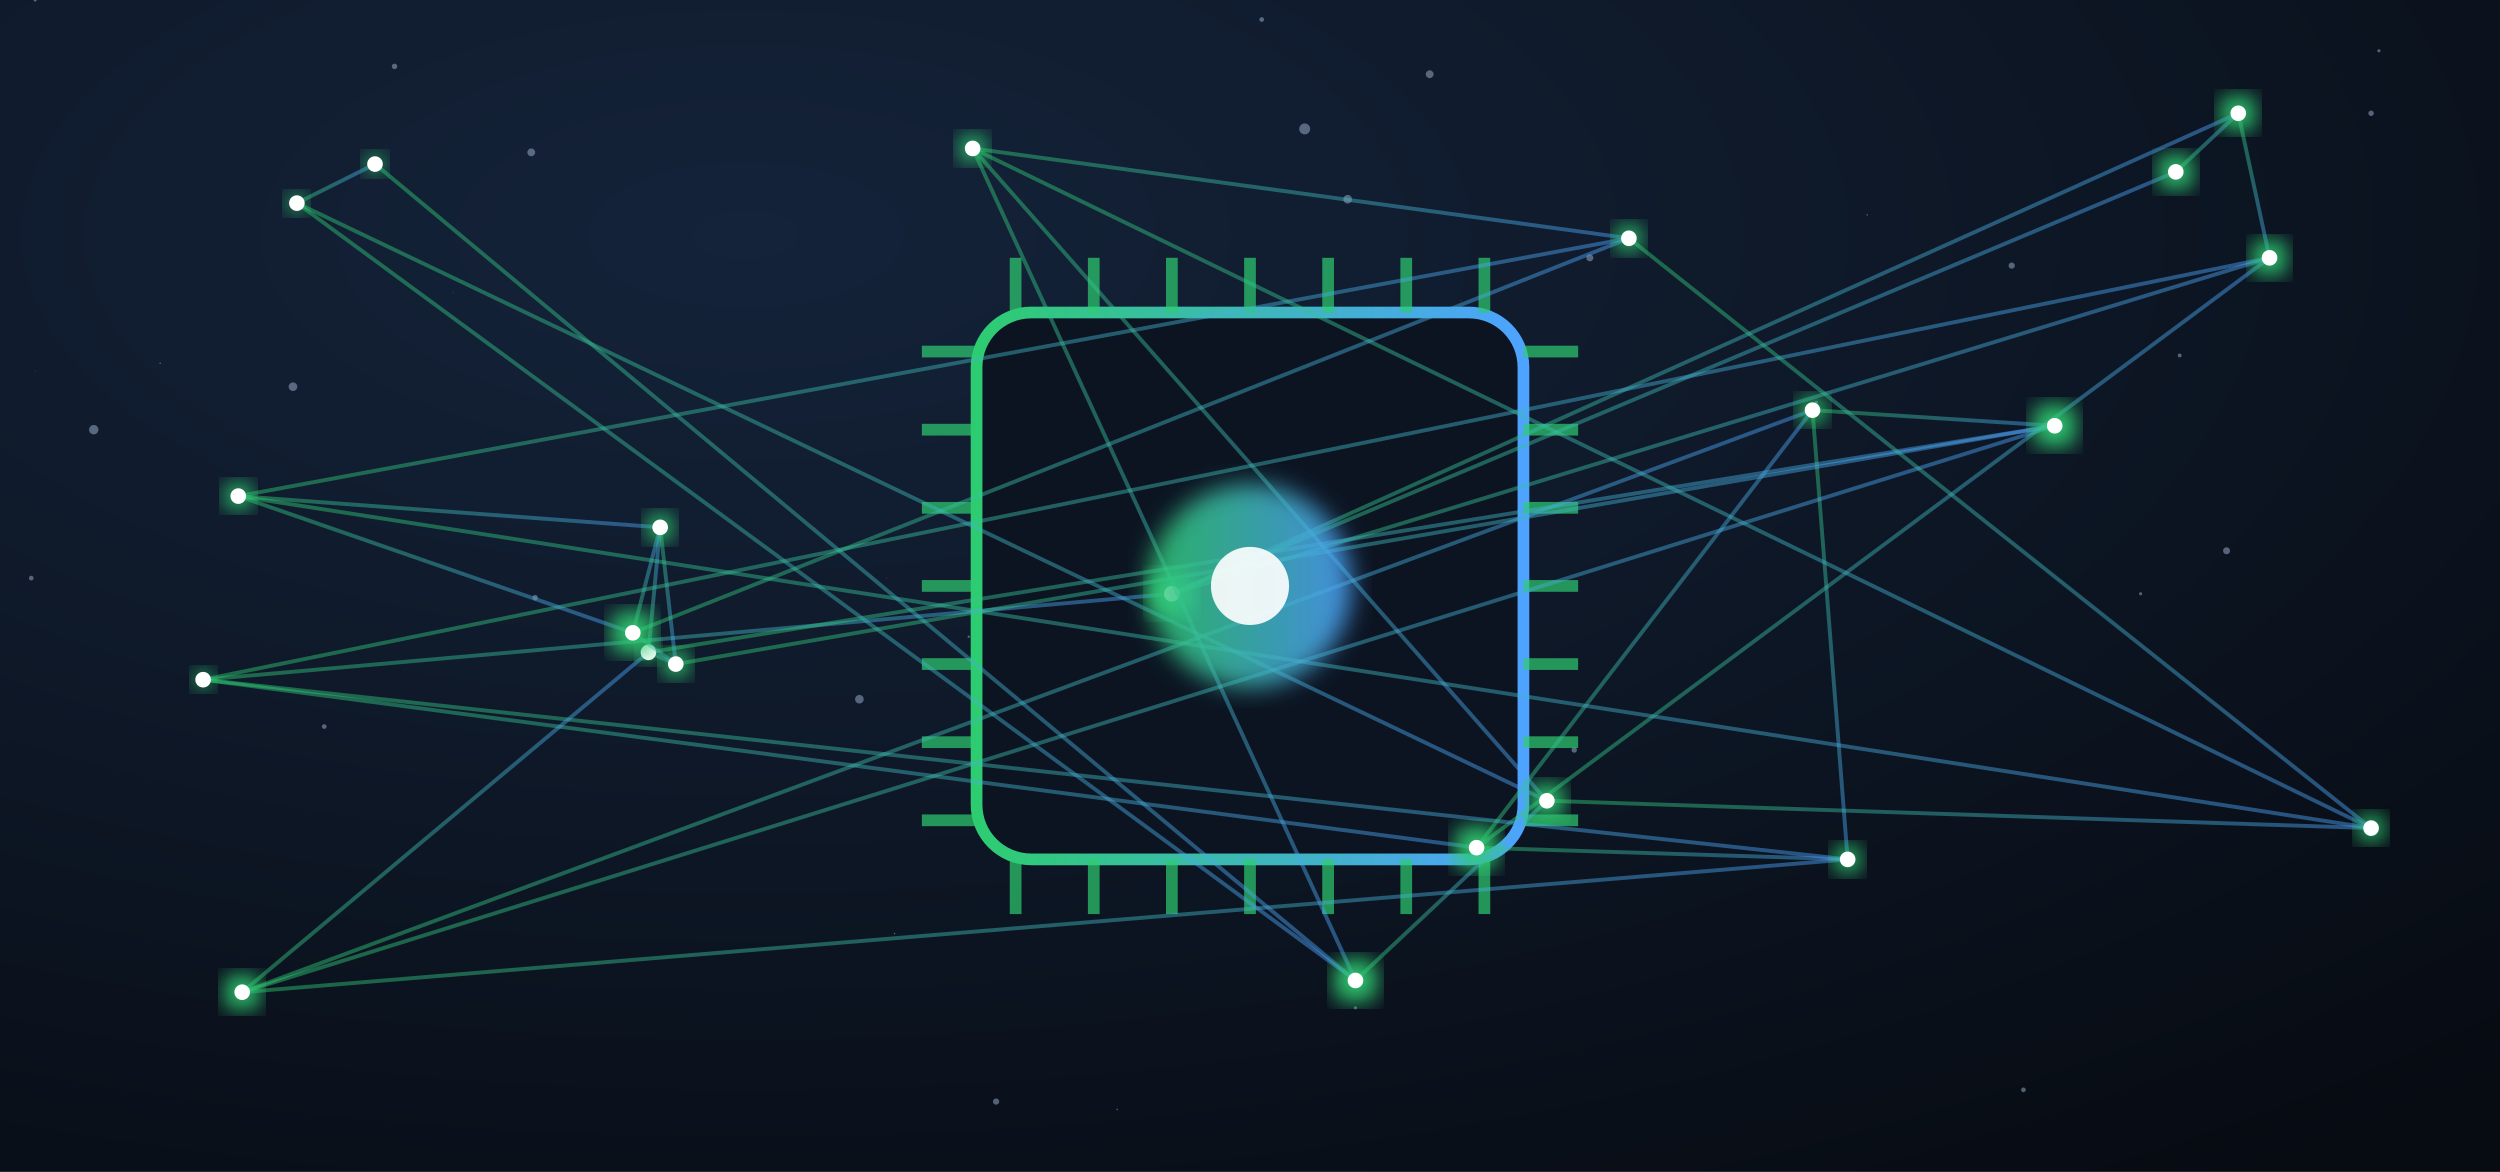
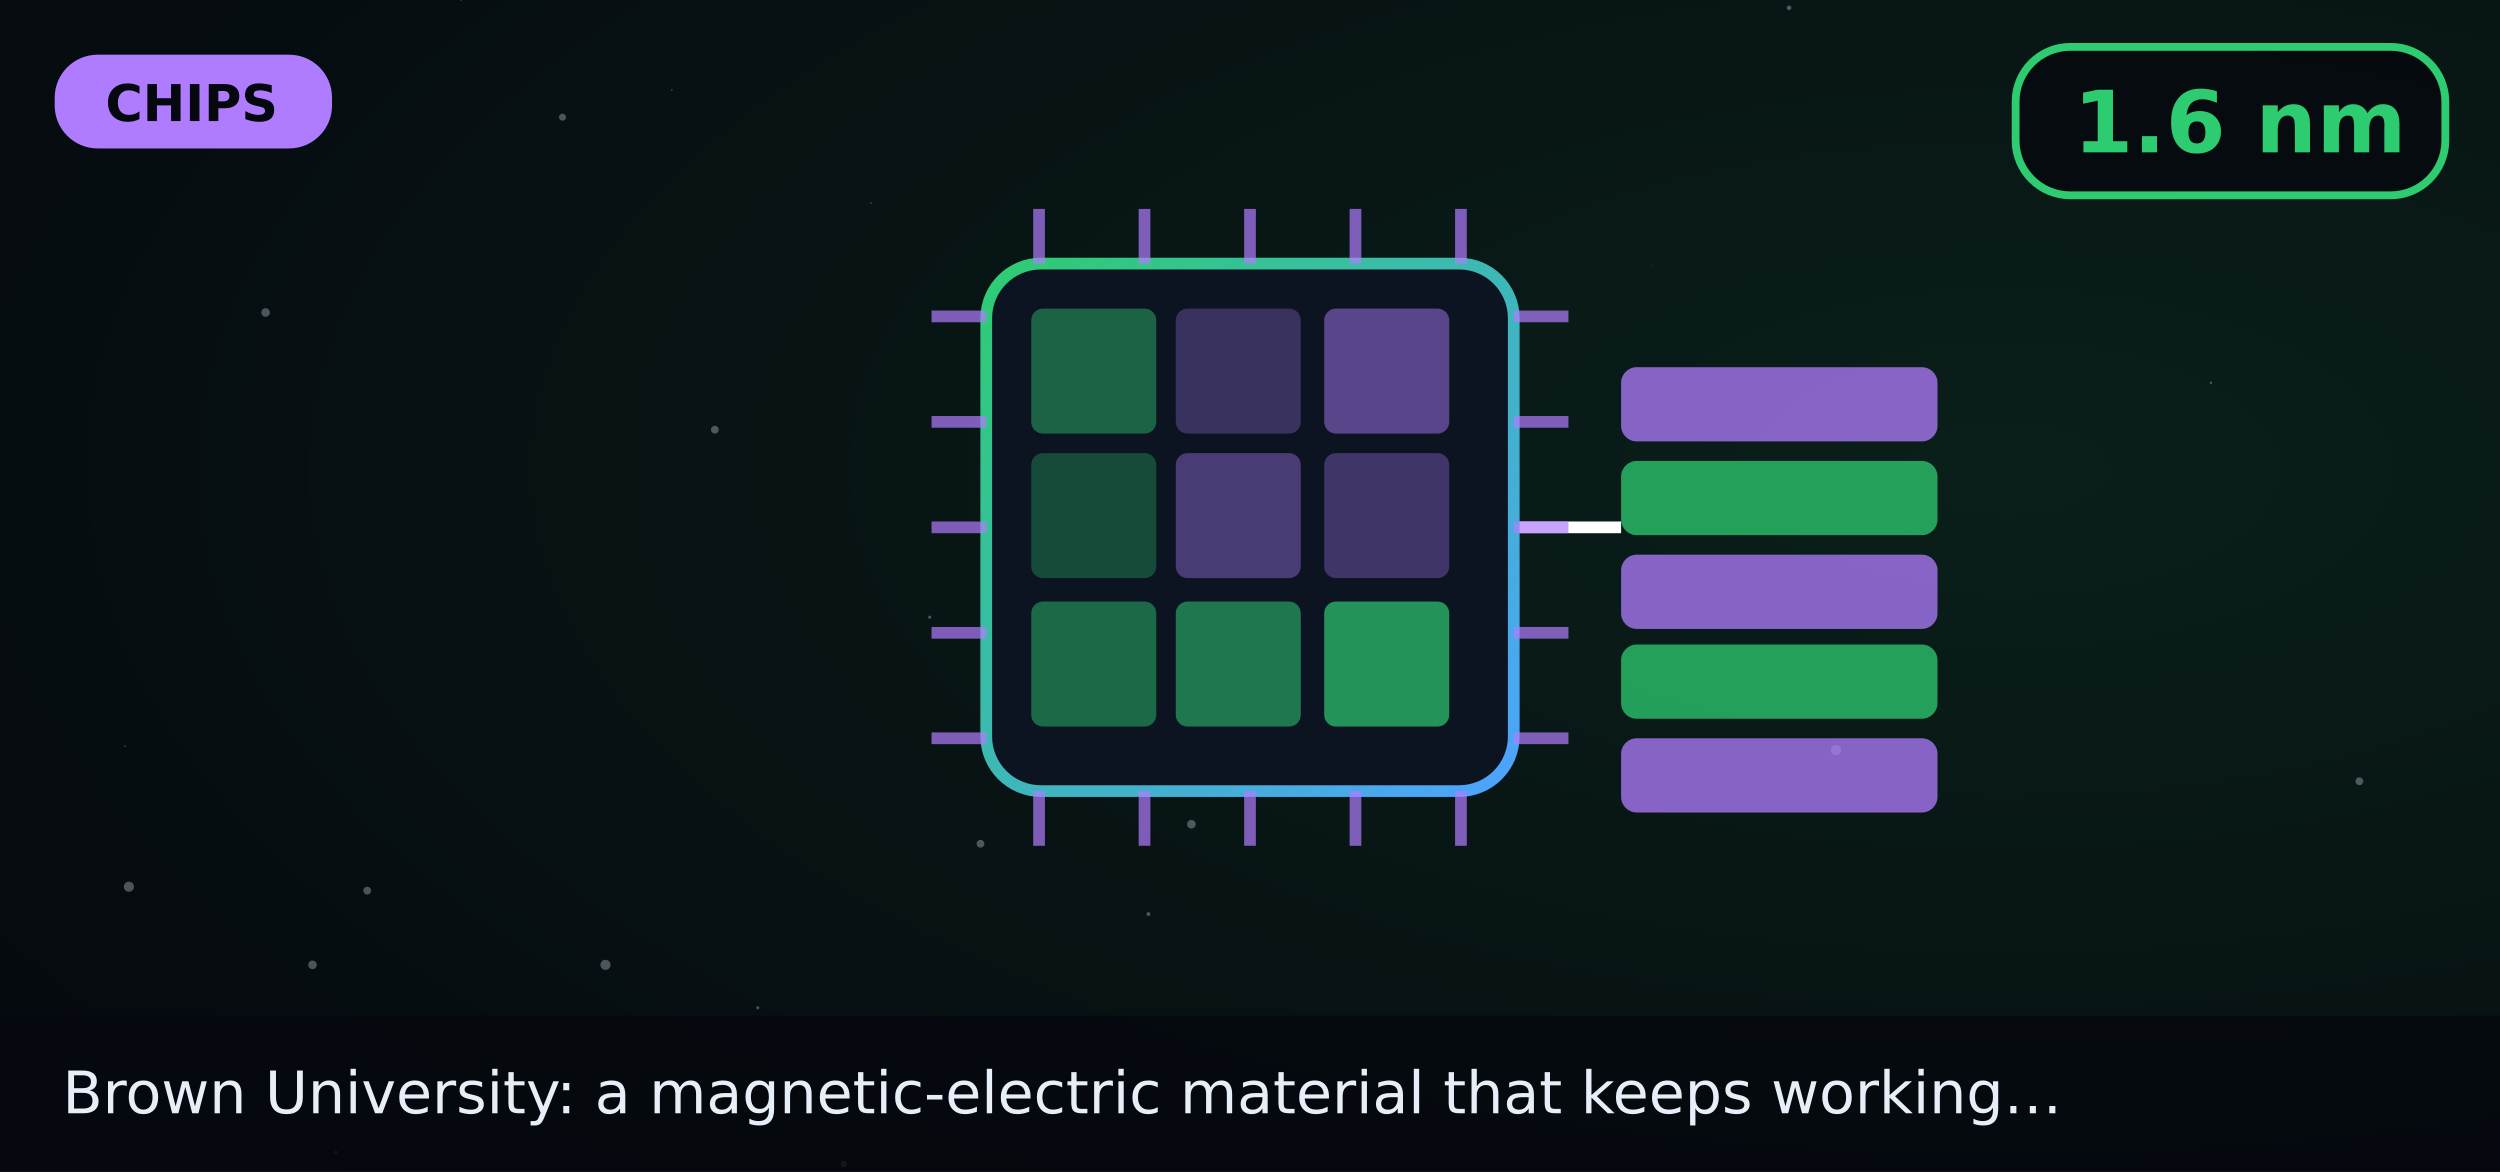
- <svg xmlns="http://www.w3.org/2000/svg" viewBox="0 0 640 300">
+ <svg xmlns="http://www.w3.org/2000/svg" viewBox="0 0 640 300" width="640" height="300">
  <defs>
-     <linearGradient id="g" x1="0" x2="1">
+     <linearGradient id="g" x1="0" x2="1" y1="0" y2="1">
      <stop offset="0" stop-color="#2ecc71" />
      <stop offset="1" stop-color="#4da3ff" />
    </linearGradient>
-     <radialGradient id="bg" cx=".3" cy=".2" r="1">
-       <stop offset="0" stop-color="#14233a" />
-       <stop offset="1" stop-color="#070b12" />
+     <radialGradient id="bg" cx="0.80" cy="0.40" r="1">
+       <stop offset="0" stop-color="#0a1f1a" />
+       <stop offset="1" stop-color="#05080e" />
    </radialGradient>
    <filter id="f">
      <feGaussianBlur stdDeviation="3" />
    </filter>
  </defs>
  <rect width="640" height="300" fill="url(#bg)" />
-   <circle cx="478" cy="55" r="0.2" fill="#9fb4d0" opacity=".5" />
-   <circle cx="137" cy="153" r="0.7" fill="#9fb4d0" opacity=".5" />
-   <circle cx="9" cy="0" r="0.4" fill="#9fb4d0" opacity=".5" />
-   <circle cx="334" cy="33" r="1.4" fill="#9fb4d0" opacity=".5" />
-   <circle cx="323" cy="5" r="0.6" fill="#9fb4d0" opacity=".5" />
-   <circle cx="286" cy="284" r="0.2" fill="#9fb4d0" opacity=".5" />
-   <circle cx="248" cy="163" r="0.3" fill="#9fb4d0" opacity=".5" />
-   <circle cx="347" cy="258" r="0.4" fill="#9fb4d0" opacity=".5" />
-   <circle cx="229" cy="239" r="0.2" fill="#9fb4d0" opacity=".5" />
-   <circle cx="366" cy="19" r="1.0" fill="#9fb4d0" opacity=".5" />
-   <circle cx="302" cy="137" r="1.0" fill="#9fb4d0" opacity=".5" />
-   <circle cx="41" cy="93" r="0.2" fill="#9fb4d0" opacity=".5" />
-   <circle cx="220" cy="179" r="1.1" fill="#9fb4d0" opacity=".5" />
-   <circle cx="253" cy="136" r="0.2" fill="#9fb4d0" opacity=".5" />
-   <circle cx="609" cy="13" r="0.4" fill="#9fb4d0" opacity=".5" />
-   <circle cx="101" cy="17" r="0.7" fill="#9fb4d0" opacity=".5" />
-   <circle cx="8" cy="148" r="0.6" fill="#9fb4d0" opacity=".5" />
-   <circle cx="548" cy="152" r="0.4" fill="#9fb4d0" opacity=".5" />
-   <circle cx="352" cy="127" r="0.5" fill="#9fb4d0" opacity=".5" />
-   <circle cx="407" cy="66" r="0.9" fill="#9fb4d0" opacity=".5" />
-   <circle cx="518" cy="279" r="0.6" fill="#9fb4d0" opacity=".5" />
-   <circle cx="515" cy="68" r="0.8" fill="#9fb4d0" opacity=".5" />
-   <circle cx="75" cy="99" r="1.1" fill="#9fb4d0" opacity=".5" />
-   <circle cx="136" cy="39" r="1.0" fill="#9fb4d0" opacity=".5" />
-   <circle cx="236" cy="179" r="0.0" fill="#9fb4d0" opacity=".5" />
-   <circle cx="570" cy="141" r="0.9" fill="#9fb4d0" opacity=".5" />
-   <circle cx="465" cy="103" r="0.4" fill="#9fb4d0" opacity=".5" />
-   <circle cx="298" cy="101" r="0.7" fill="#9fb4d0" opacity=".5" />
-   <circle cx="9" cy="95" r="0.1" fill="#9fb4d0" opacity=".5" />
-   <circle cx="558" cy="91" r="0.5" fill="#9fb4d0" opacity=".5" />
-   <circle cx="607" cy="29" r="0.7" fill="#9fb4d0" opacity=".5" />
-   <circle cx="24" cy="110" r="1.2" fill="#9fb4d0" opacity=".5" />
-   <circle cx="255" cy="282" r="0.8" fill="#9fb4d0" opacity=".5" />
-   <circle cx="116" cy="75" r="0.1" fill="#9fb4d0" opacity=".5" />
-   <circle cx="83" cy="186" r="0.6" fill="#9fb4d0" opacity=".5" />
-   <circle cx="345" cy="51" r="1.1" fill="#9fb4d0" opacity=".5" />
-   <circle cx="403" cy="192" r="0.7" fill="#9fb4d0" opacity=".5" />
-   <circle cx="374" cy="77" r="0.1" fill="#9fb4d0" opacity=".5" />
-   <circle cx="274" cy="201" r="1.3" fill="#9fb4d0" opacity=".5" />
-   <circle cx="227" cy="148" r="0.1" fill="#9fb4d0" opacity=".5" />
-   <rect x="250.0" y="80.0" width="140" height="140" rx="14" fill="#0c1422" stroke="url(#g)" stroke-width="3" />
-   <path d="M260.0 80.0v-14M260.0 220.0v14M250.0 90.0h-14M390.0 90.0h14" stroke="#2ecc71" stroke-width="3" opacity=".7" />
-   <path d="M280.0 80.0v-14M280.0 220.0v14M250.0 110.0h-14M390.0 110.0h14" stroke="#2ecc71" stroke-width="3" opacity=".7" />
-   <path d="M300.0 80.0v-14M300.0 220.0v14M250.0 130.0h-14M390.0 130.0h14" stroke="#2ecc71" stroke-width="3" opacity=".7" />
-   <path d="M320.0 80.0v-14M320.0 220.0v14M250.0 150.0h-14M390.0 150.0h14" stroke="#2ecc71" stroke-width="3" opacity=".7" />
-   <path d="M340.0 80.0v-14M340.0 220.0v14M250.0 170.0h-14M390.0 170.0h14" stroke="#2ecc71" stroke-width="3" opacity=".7" />
-   <path d="M360.0 80.0v-14M360.0 220.0v14M250.0 190.0h-14M390.0 190.0h14" stroke="#2ecc71" stroke-width="3" opacity=".7" />
-   <path d="M380.0 80.0v-14M380.0 220.0v14M250.0 210.0h-14M390.0 210.0h14" stroke="#2ecc71" stroke-width="3" opacity=".7" />
-   <line x1="557" y1="44" x2="573" y2="29" stroke="url(#g)" opacity=".45" />
-   <line x1="557" y1="44" x2="300" y2="152" stroke="url(#g)" opacity=".45" />
-   <circle cx="557" cy="44" r="5" fill="#2ecc71" filter="url(#f)" />
-   <circle cx="557" cy="44" r="2" fill="#fff" />
-   <line x1="573" y1="29" x2="300" y2="152" stroke="url(#g)" opacity=".45" />
-   <line x1="573" y1="29" x2="581" y2="66" stroke="url(#g)" opacity=".45" />
-   <circle cx="573" cy="29" r="5" fill="#2ecc71" filter="url(#f)" />
-   <circle cx="573" cy="29" r="2" fill="#fff" />
-   <line x1="300" y1="152" x2="581" y2="66" stroke="url(#g)" opacity=".45" />
-   <line x1="300" y1="152" x2="52" y2="174" stroke="url(#g)" opacity=".45" />
-   <circle cx="300" cy="152" r="6" fill="#2ecc71" filter="url(#f)" />
-   <circle cx="300" cy="152" r="2" fill="#fff" />
-   <line x1="581" y1="66" x2="52" y2="174" stroke="url(#g)" opacity=".45" />
-   <line x1="581" y1="66" x2="378" y2="217" stroke="url(#g)" opacity=".45" />
-   <circle cx="581" cy="66" r="5" fill="#2ecc71" filter="url(#f)" />
-   <circle cx="581" cy="66" r="2" fill="#fff" />
-   <line x1="52" y1="174" x2="378" y2="217" stroke="url(#g)" opacity=".45" />
-   <line x1="52" y1="174" x2="473" y2="220" stroke="url(#g)" opacity=".45" />
-   <circle cx="52" cy="174" r="3" fill="#2ecc71" filter="url(#f)" />
-   <circle cx="52" cy="174" r="2" fill="#fff" />
-   <line x1="378" y1="217" x2="473" y2="220" stroke="url(#g)" opacity=".45" />
-   <line x1="378" y1="217" x2="464" y2="105" stroke="url(#g)" opacity=".45" />
-   <circle cx="378" cy="217" r="6" fill="#2ecc71" filter="url(#f)" />
-   <circle cx="378" cy="217" r="2" fill="#fff" />
-   <line x1="473" y1="220" x2="464" y2="105" stroke="url(#g)" opacity=".45" />
-   <line x1="473" y1="220" x2="62" y2="254" stroke="url(#g)" opacity=".45" />
-   <circle cx="473" cy="220" r="4" fill="#2ecc71" filter="url(#f)" />
-   <circle cx="473" cy="220" r="2" fill="#fff" />
-   <line x1="464" y1="105" x2="62" y2="254" stroke="url(#g)" opacity=".45" />
-   <line x1="464" y1="105" x2="526" y2="109" stroke="url(#g)" opacity=".45" />
-   <circle cx="464" cy="105" r="4" fill="#2ecc71" filter="url(#f)" />
-   <circle cx="464" cy="105" r="2" fill="#fff" />
-   <line x1="62" y1="254" x2="526" y2="109" stroke="url(#g)" opacity=".45" />
-   <line x1="62" y1="254" x2="166" y2="167" stroke="url(#g)" opacity=".45" />
-   <circle cx="62" cy="254" r="5" fill="#2ecc71" filter="url(#f)" />
-   <circle cx="62" cy="254" r="2" fill="#fff" />
-   <line x1="526" y1="109" x2="166" y2="167" stroke="url(#g)" opacity=".45" />
-   <line x1="526" y1="109" x2="173" y2="170" stroke="url(#g)" opacity=".45" />
-   <circle cx="526" cy="109" r="6" fill="#2ecc71" filter="url(#f)" />
-   <circle cx="526" cy="109" r="2" fill="#fff" />
-   <line x1="166" y1="167" x2="173" y2="170" stroke="url(#g)" opacity=".45" />
-   <line x1="166" y1="167" x2="169" y2="135" stroke="url(#g)" opacity=".45" />
-   <circle cx="166" cy="167" r="3" fill="#2ecc71" filter="url(#f)" />
-   <circle cx="166" cy="167" r="2" fill="#fff" />
-   <line x1="173" y1="170" x2="169" y2="135" stroke="url(#g)" opacity=".45" />
-   <line x1="173" y1="170" x2="162" y2="162" stroke="url(#g)" opacity=".45" />
-   <circle cx="173" cy="170" r="4" fill="#2ecc71" filter="url(#f)" />
-   <circle cx="173" cy="170" r="2" fill="#fff" />
-   <line x1="169" y1="135" x2="162" y2="162" stroke="url(#g)" opacity=".45" />
-   <line x1="169" y1="135" x2="61" y2="127" stroke="url(#g)" opacity=".45" />
-   <circle cx="169" cy="135" r="4" fill="#2ecc71" filter="url(#f)" />
-   <circle cx="169" cy="135" r="2" fill="#fff" />
-   <line x1="162" y1="162" x2="61" y2="127" stroke="url(#g)" opacity=".45" />
-   <line x1="162" y1="162" x2="417" y2="61" stroke="url(#g)" opacity=".45" />
-   <circle cx="162" cy="162" r="6" fill="#2ecc71" filter="url(#f)" />
-   <circle cx="162" cy="162" r="2" fill="#fff" />
-   <line x1="61" y1="127" x2="417" y2="61" stroke="url(#g)" opacity=".45" />
-   <line x1="61" y1="127" x2="607" y2="212" stroke="url(#g)" opacity=".45" />
-   <circle cx="61" cy="127" r="4" fill="#2ecc71" filter="url(#f)" />
-   <circle cx="61" cy="127" r="2" fill="#fff" />
-   <line x1="417" y1="61" x2="607" y2="212" stroke="url(#g)" opacity=".45" />
-   <line x1="417" y1="61" x2="249" y2="38" stroke="url(#g)" opacity=".45" />
-   <circle cx="417" cy="61" r="4" fill="#2ecc71" filter="url(#f)" />
-   <circle cx="417" cy="61" r="2" fill="#fff" />
-   <line x1="607" y1="212" x2="249" y2="38" stroke="url(#g)" opacity=".45" />
-   <line x1="607" y1="212" x2="396" y2="205" stroke="url(#g)" opacity=".45" />
-   <circle cx="607" cy="212" r="4" fill="#2ecc71" filter="url(#f)" />
-   <circle cx="607" cy="212" r="2" fill="#fff" />
-   <line x1="249" y1="38" x2="396" y2="205" stroke="url(#g)" opacity=".45" />
-   <line x1="249" y1="38" x2="347" y2="251" stroke="url(#g)" opacity=".45" />
-   <circle cx="249" cy="38" r="4" fill="#2ecc71" filter="url(#f)" />
-   <circle cx="249" cy="38" r="2" fill="#fff" />
-   <line x1="396" y1="205" x2="347" y2="251" stroke="url(#g)" opacity=".45" />
-   <line x1="396" y1="205" x2="76" y2="52" stroke="url(#g)" opacity=".45" />
-   <circle cx="396" cy="205" r="5" fill="#2ecc71" filter="url(#f)" />
-   <circle cx="396" cy="205" r="2" fill="#fff" />
-   <line x1="347" y1="251" x2="76" y2="52" stroke="url(#g)" opacity=".45" />
-   <line x1="347" y1="251" x2="96" y2="42" stroke="url(#g)" opacity=".45" />
-   <circle cx="347" cy="251" r="6" fill="#2ecc71" filter="url(#f)" />
-   <circle cx="347" cy="251" r="2" fill="#fff" />
-   <line x1="76" y1="52" x2="96" y2="42" stroke="url(#g)" opacity=".45" />
-   <circle cx="76" cy="52" r="3" fill="#2ecc71" filter="url(#f)" />
-   <circle cx="76" cy="52" r="2" fill="#fff" />
-   <circle cx="96" cy="42" r="3" fill="#2ecc71" filter="url(#f)" />
-   <circle cx="96" cy="42" r="2" fill="#fff" />
-   <circle cx="320.0" cy="150.0" r="26" fill="url(#g)" opacity=".85" filter="url(#f)" />
-   <circle cx="320.0" cy="150.0" r="10" fill="#fff" opacity=".9" />
+   <circle cx="33" cy="227" r="1.3" fill="#cfd8e6" opacity=".35" />
+   <circle cx="86" cy="295" r="0.4" fill="#cfd8e6" opacity=".35" />
+   <circle cx="94" cy="228" r="1.0" fill="#cfd8e6" opacity=".35" />
+   <circle cx="28" cy="21" r="0.5" fill="#cfd8e6" opacity=".35" />
+   <circle cx="238" cy="158" r="0.4" fill="#cfd8e6" opacity=".35" />
+   <circle cx="370" cy="140" r="0.4" fill="#cfd8e6" opacity=".35" />
+   <circle cx="254" cy="136" r="0.8" fill="#cfd8e6" opacity=".35" />
+   <circle cx="604" cy="200" r="1.0" fill="#cfd8e6" opacity=".35" />
+   <circle cx="458" cy="2" r="0.6" fill="#cfd8e6" opacity=".35" />
+   <circle cx="183" cy="110" r="1.0" fill="#cfd8e6" opacity=".35" />
+   <circle cx="172" cy="23" r="0.2" fill="#cfd8e6" opacity=".35" />
+   <circle cx="538" cy="213" r="0.1" fill="#cfd8e6" opacity=".35" />
+   <circle cx="376" cy="196" r="1.2" fill="#cfd8e6" opacity=".35" />
+   <circle cx="470" cy="192" r="1.3" fill="#cfd8e6" opacity=".35" />
+   <circle cx="423" cy="68" r="0.1" fill="#cfd8e6" opacity=".35" />
+   <circle cx="144" cy="30" r="0.9" fill="#cfd8e6" opacity=".35" />
+   <circle cx="361" cy="150" r="0.1" fill="#cfd8e6" opacity=".35" />
+   <circle cx="251" cy="216" r="1.0" fill="#cfd8e6" opacity=".35" />
+   <circle cx="149" cy="187" r="0.0" fill="#cfd8e6" opacity=".35" />
+   <circle cx="155" cy="247" r="1.3" fill="#cfd8e6" opacity=".35" />
+   <circle cx="68" cy="80" r="1.1" fill="#cfd8e6" opacity=".35" />
+   <circle cx="80" cy="247" r="1.1" fill="#cfd8e6" opacity=".35" />
+   <circle cx="566" cy="98" r="0.3" fill="#cfd8e6" opacity=".35" />
+   <circle cx="223" cy="52" r="0.2" fill="#cfd8e6" opacity=".35" />
+   <circle cx="294" cy="234" r="0.5" fill="#cfd8e6" opacity=".35" />
+   <circle cx="32" cy="191" r="0.2" fill="#cfd8e6" opacity=".35" />
+   <circle cx="305" cy="211" r="1.1" fill="#cfd8e6" opacity=".35" />
+   <circle cx="216" cy="298" r="0.8" fill="#cfd8e6" opacity=".35" />
+   <circle cx="118" cy="0" r="0.2" fill="#cfd8e6" opacity=".35" />
+   <circle cx="194" cy="258" r="0.4" fill="#cfd8e6" opacity=".35" />
+   <rect x="415" y="189" width="81" height="19" rx="4" fill="#b07cff" opacity=".75" />
+   <rect x="415" y="165" width="81" height="19" rx="4" fill="#2ecc71" opacity=".75" />
+   <rect x="415" y="142" width="81" height="19" rx="4" fill="#b07cff" opacity=".75" />
+   <rect x="415" y="118" width="81" height="19" rx="4" fill="#2ecc71" opacity=".75" />
+   <rect x="415" y="94" width="81" height="19" rx="4" fill="#b07cff" opacity=".75" />
+   <path d="M388 135 H415" stroke="#fff" stroke-width="3" />
+   <rect x="252.479" y="67.479" width="135.043" height="135.043" rx="14" fill="#0c1422" stroke="url(#g)" stroke-width="3" />
+   <path d="M266 67.479v-14M266 202.521v14M252.479 81h-14M387.521 81h14" stroke="#b07cff" stroke-width="3" opacity=".7" />
+   <path d="M293 67.479v-14M293 202.521v14M252.479 108h-14M387.521 108h14" stroke="#b07cff" stroke-width="3" opacity=".7" />
+   <path d="M320 67.479v-14M320 202.521v14M252.479 135h-14M387.521 135h14" stroke="#b07cff" stroke-width="3" opacity=".7" />
+   <path d="M347 67.479v-14M347 202.521v14M252.479 162h-14M387.521 162h14" stroke="#b07cff" stroke-width="3" opacity=".7" />
+   <path d="M374 67.479v-14M374 202.521v14M252.479 189h-14M387.521 189h14" stroke="#b07cff" stroke-width="3" opacity=".7" />
+   <rect x="264" y="79" width="32" height="32" rx="3" fill="#2ecc71" opacity="0.43" />
+   <rect x="264" y="116" width="32" height="32" rx="3" fill="#2ecc71" opacity="0.30" />
+   <rect x="264" y="154" width="32" height="32" rx="3" fill="#2ecc71" opacity="0.46" />
+   <rect x="301" y="79" width="32" height="32" rx="3" fill="#b07cff" opacity="0.27" />
+   <rect x="301" y="116" width="32" height="32" rx="3" fill="#b07cff" opacity="0.37" />
+   <rect x="301" y="154" width="32" height="32" rx="3" fill="#2ecc71" opacity="0.54" />
+   <rect x="339" y="79" width="32" height="32" rx="3" fill="#b07cff" opacity="0.47" />
+   <rect x="339" y="116" width="32" height="32" rx="3" fill="#b07cff" opacity="0.32" />
+   <rect x="339" y="154" width="32" height="32" rx="3" fill="#2ecc71" opacity="0.69" />
+   <rect x="14" y="14" rx="11" width="71" height="24" fill="#b07cff" />
+   <text x="27" y="31" font-family="DejaVu Sans" font-weight="bold" font-size="13" fill="#05080e">CHIPS</text>
+   <rect x="516" y="12" rx="14" width="110" height="38" fill="#05080ecc" stroke="#2ecc71" stroke-width="2" />
+   <text x="616" y="39" text-anchor="end" font-family="DejaVu Sans" font-weight="bold" font-size="22" fill="#2ecc71">1.6 nm</text>
+   <rect x="0" y="260" width="640" height="40" fill="#05080ecc" />
+   <text x="16" y="285" font-family="DejaVu Sans" font-size="15" fill="#e8eef7">Brown University: a magnetic-electric material that keeps working…</text>
</svg>
